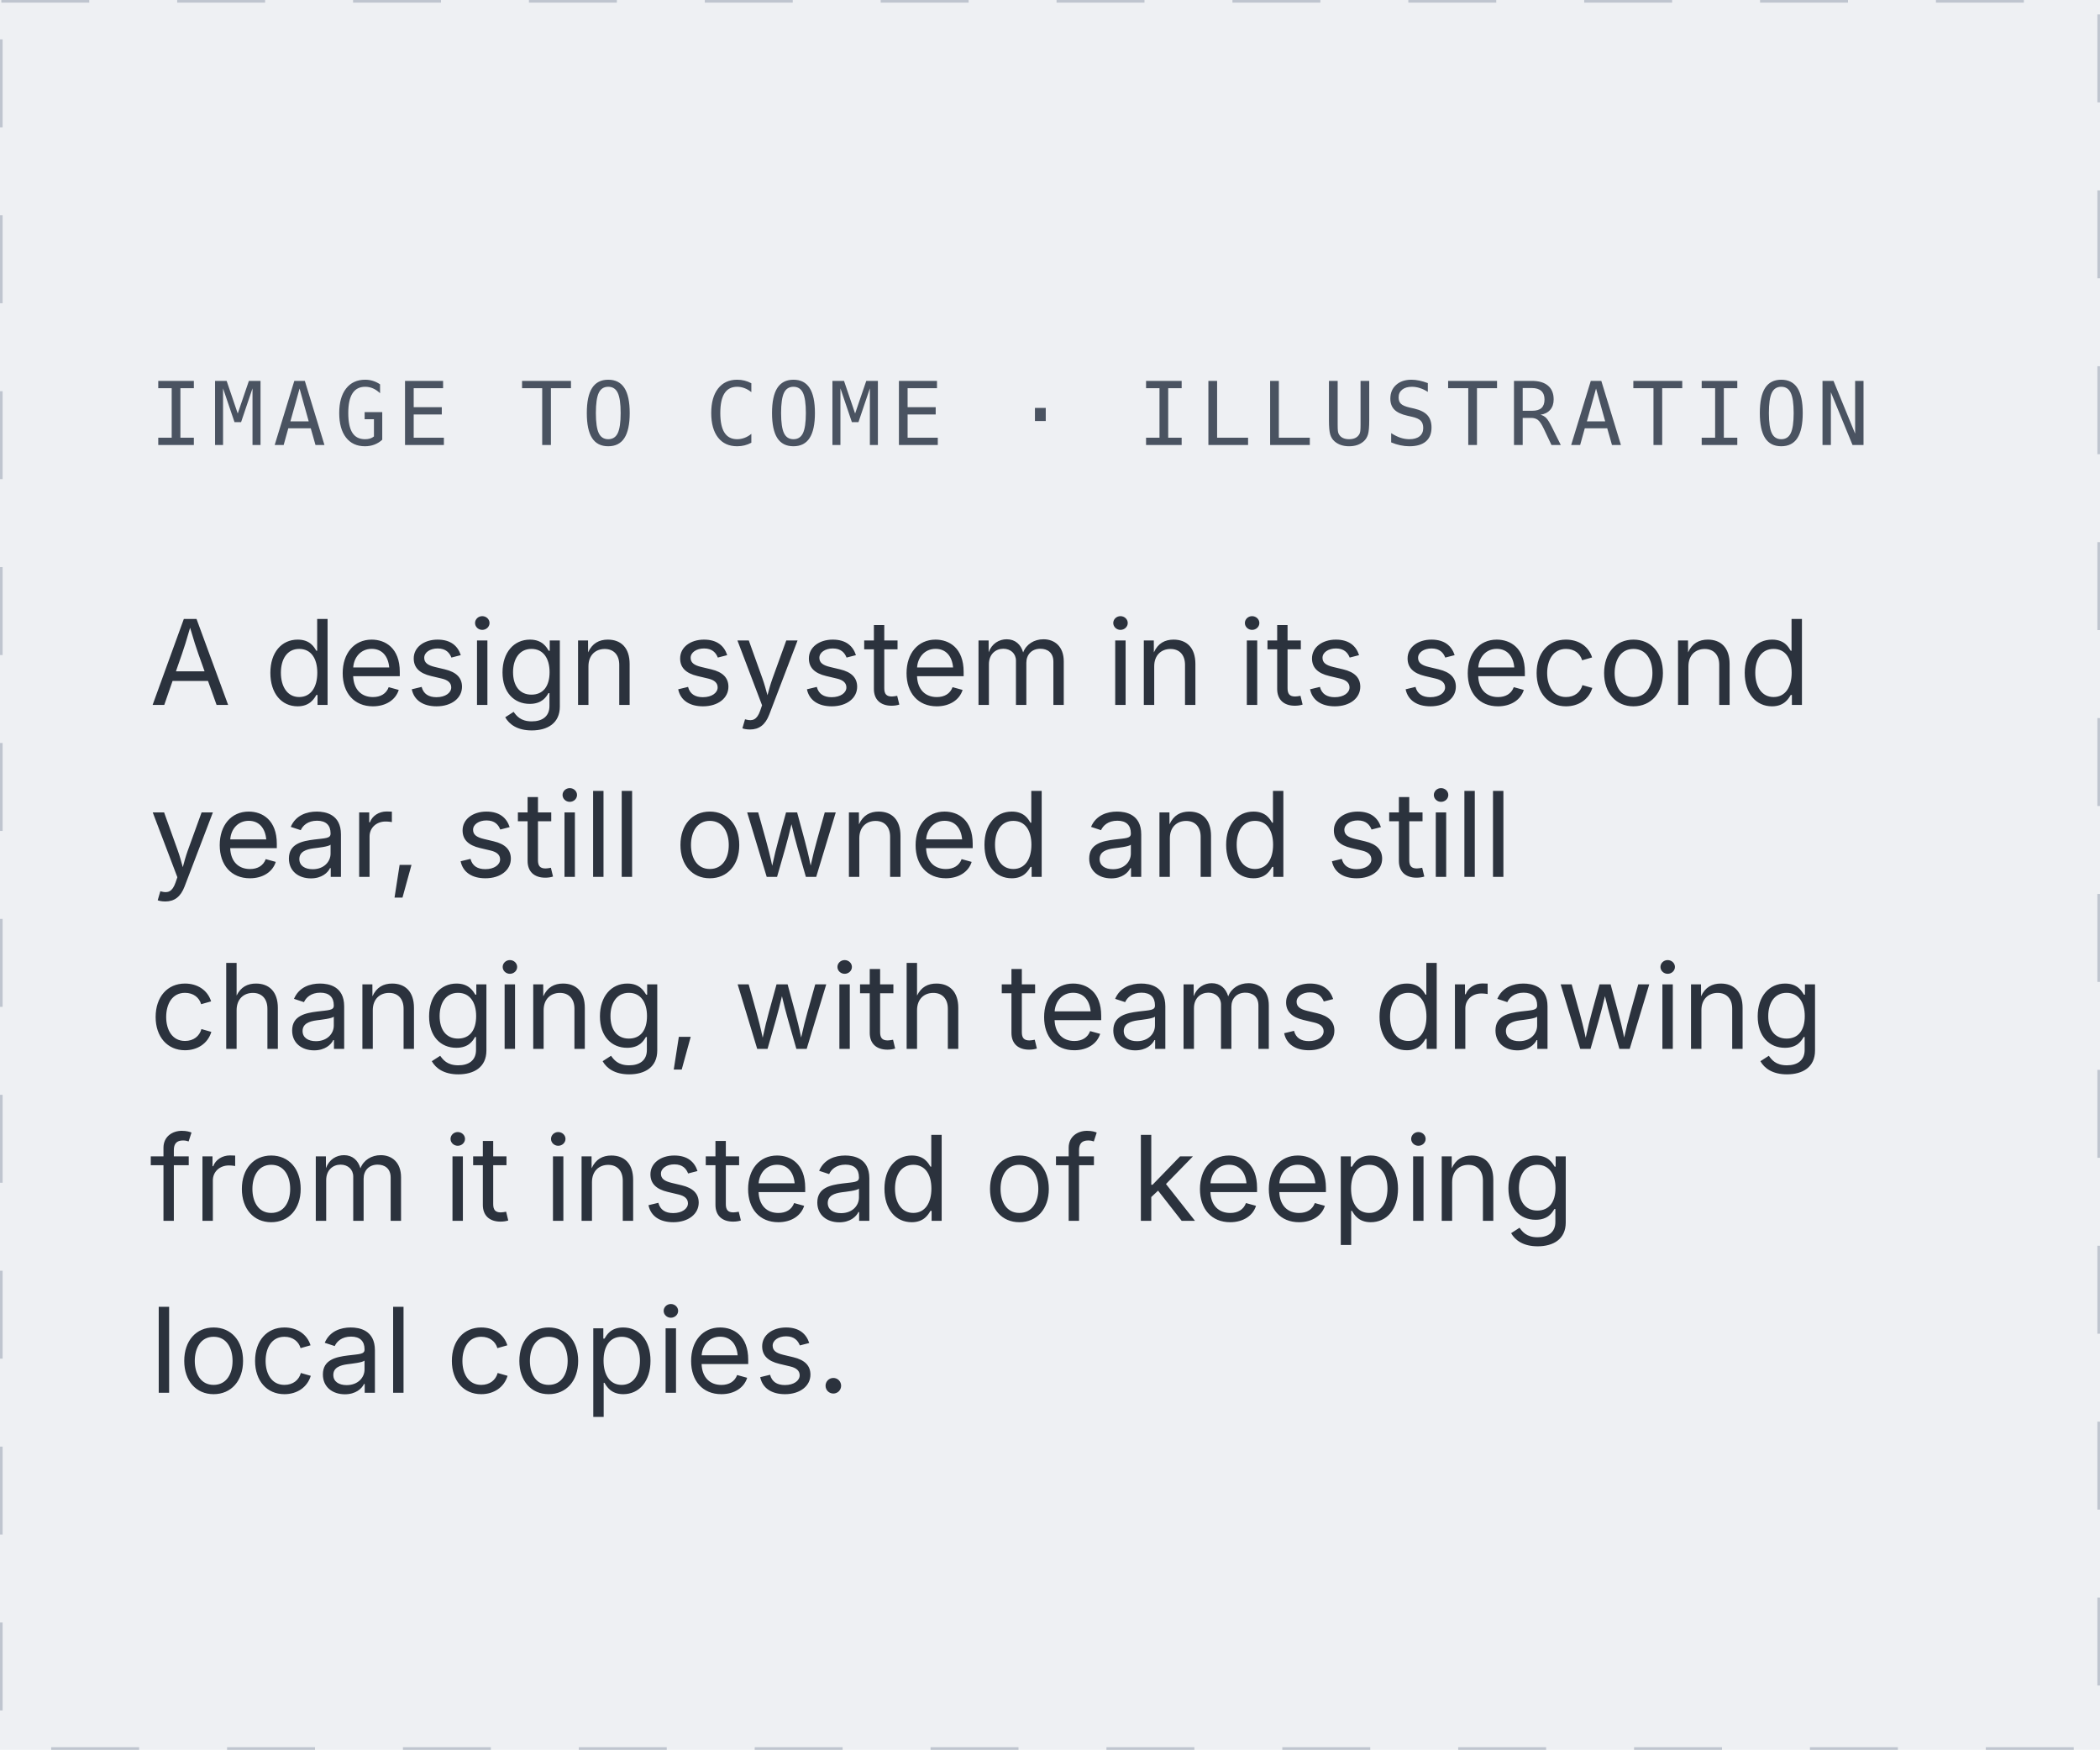
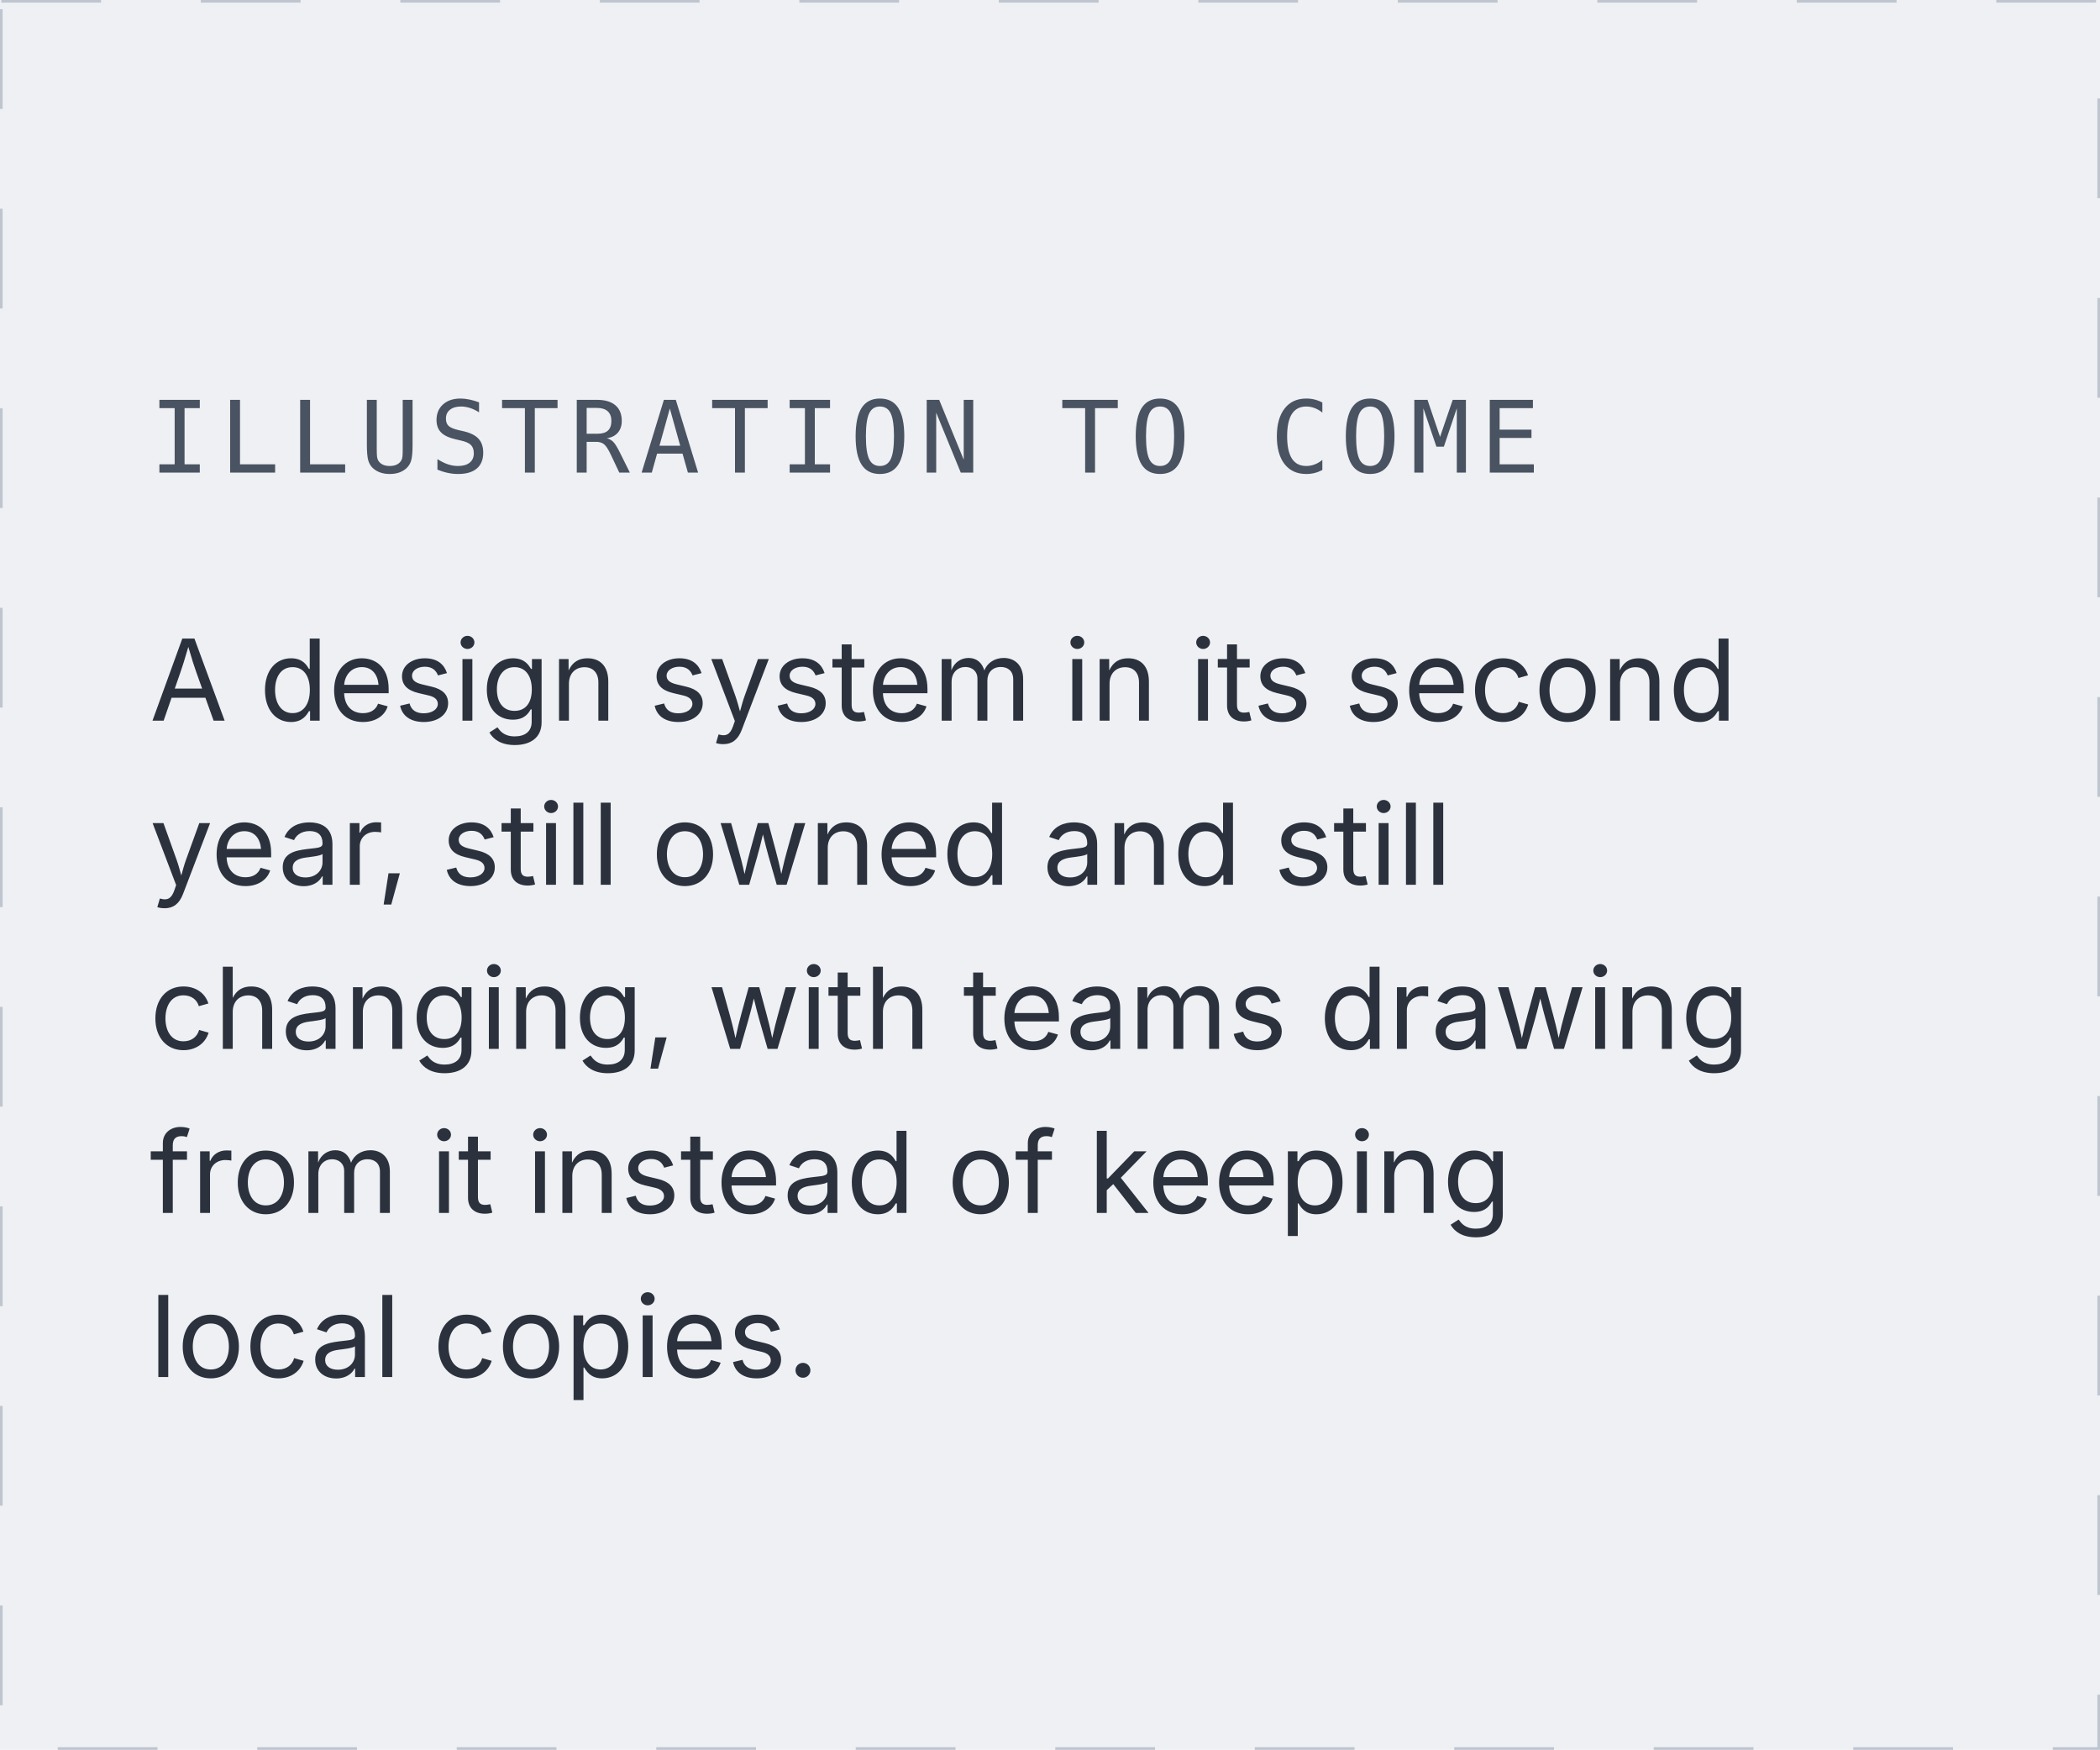
- <svg xmlns="http://www.w3.org/2000/svg" viewBox="0 0 1600 1333" width="1600" height="1333" role="img" aria-label="Image to come · illustration">
+ <svg xmlns="http://www.w3.org/2000/svg" viewBox="0 0 1600 1333" width="1600" height="1333" role="img" aria-label="Illustration to come">
  <rect width="1600" height="1333" fill="#EEF0F3" />
-   <rect x="1" y="1" width="1598" height="1331" fill="none" stroke="#BFC5CF" stroke-width="2" stroke-dasharray="67 67" />
-   <text x="114" y="339" font-family="ui-monospace, Menlo, Consolas, monospace" font-size="67" letter-spacing="6.7" fill="#4A5361">IMAGE TO COME · ILLUSTRATION</text>
-   <text x="114" y="537" font-family="system-ui, -apple-system, Segoe UI, sans-serif" font-size="90" fill="#2B323D">
+   <rect x="1" y="1" width="1598" height="1331" fill="none" stroke="#BFC5CF" stroke-width="2" stroke-dasharray="76 76" />
+   <text x="114" y="360" font-family="ui-monospace, Menlo, Consolas, monospace" font-size="76" letter-spacing="7.6" fill="#4A5361">ILLUSTRATION TO COME</text>
+   <text x="114" y="549" font-family="system-ui, -apple-system, Segoe UI, sans-serif" font-size="86" fill="#2B323D">
    <tspan x="114" dy="0">A design system in its second</tspan>
-     <tspan x="114" dy="131">year, still owned and still</tspan>
-     <tspan x="114" dy="131">changing, with teams drawing</tspan>
-     <tspan x="114" dy="131">from it instead of keeping</tspan>
-     <tspan x="114" dy="131">local copies.</tspan>
+     <tspan x="114" dy="125">year, still owned and still</tspan>
+     <tspan x="114" dy="125">changing, with teams drawing</tspan>
+     <tspan x="114" dy="125">from it instead of keeping</tspan>
+     <tspan x="114" dy="125">local copies.</tspan>
  </text>
</svg>
